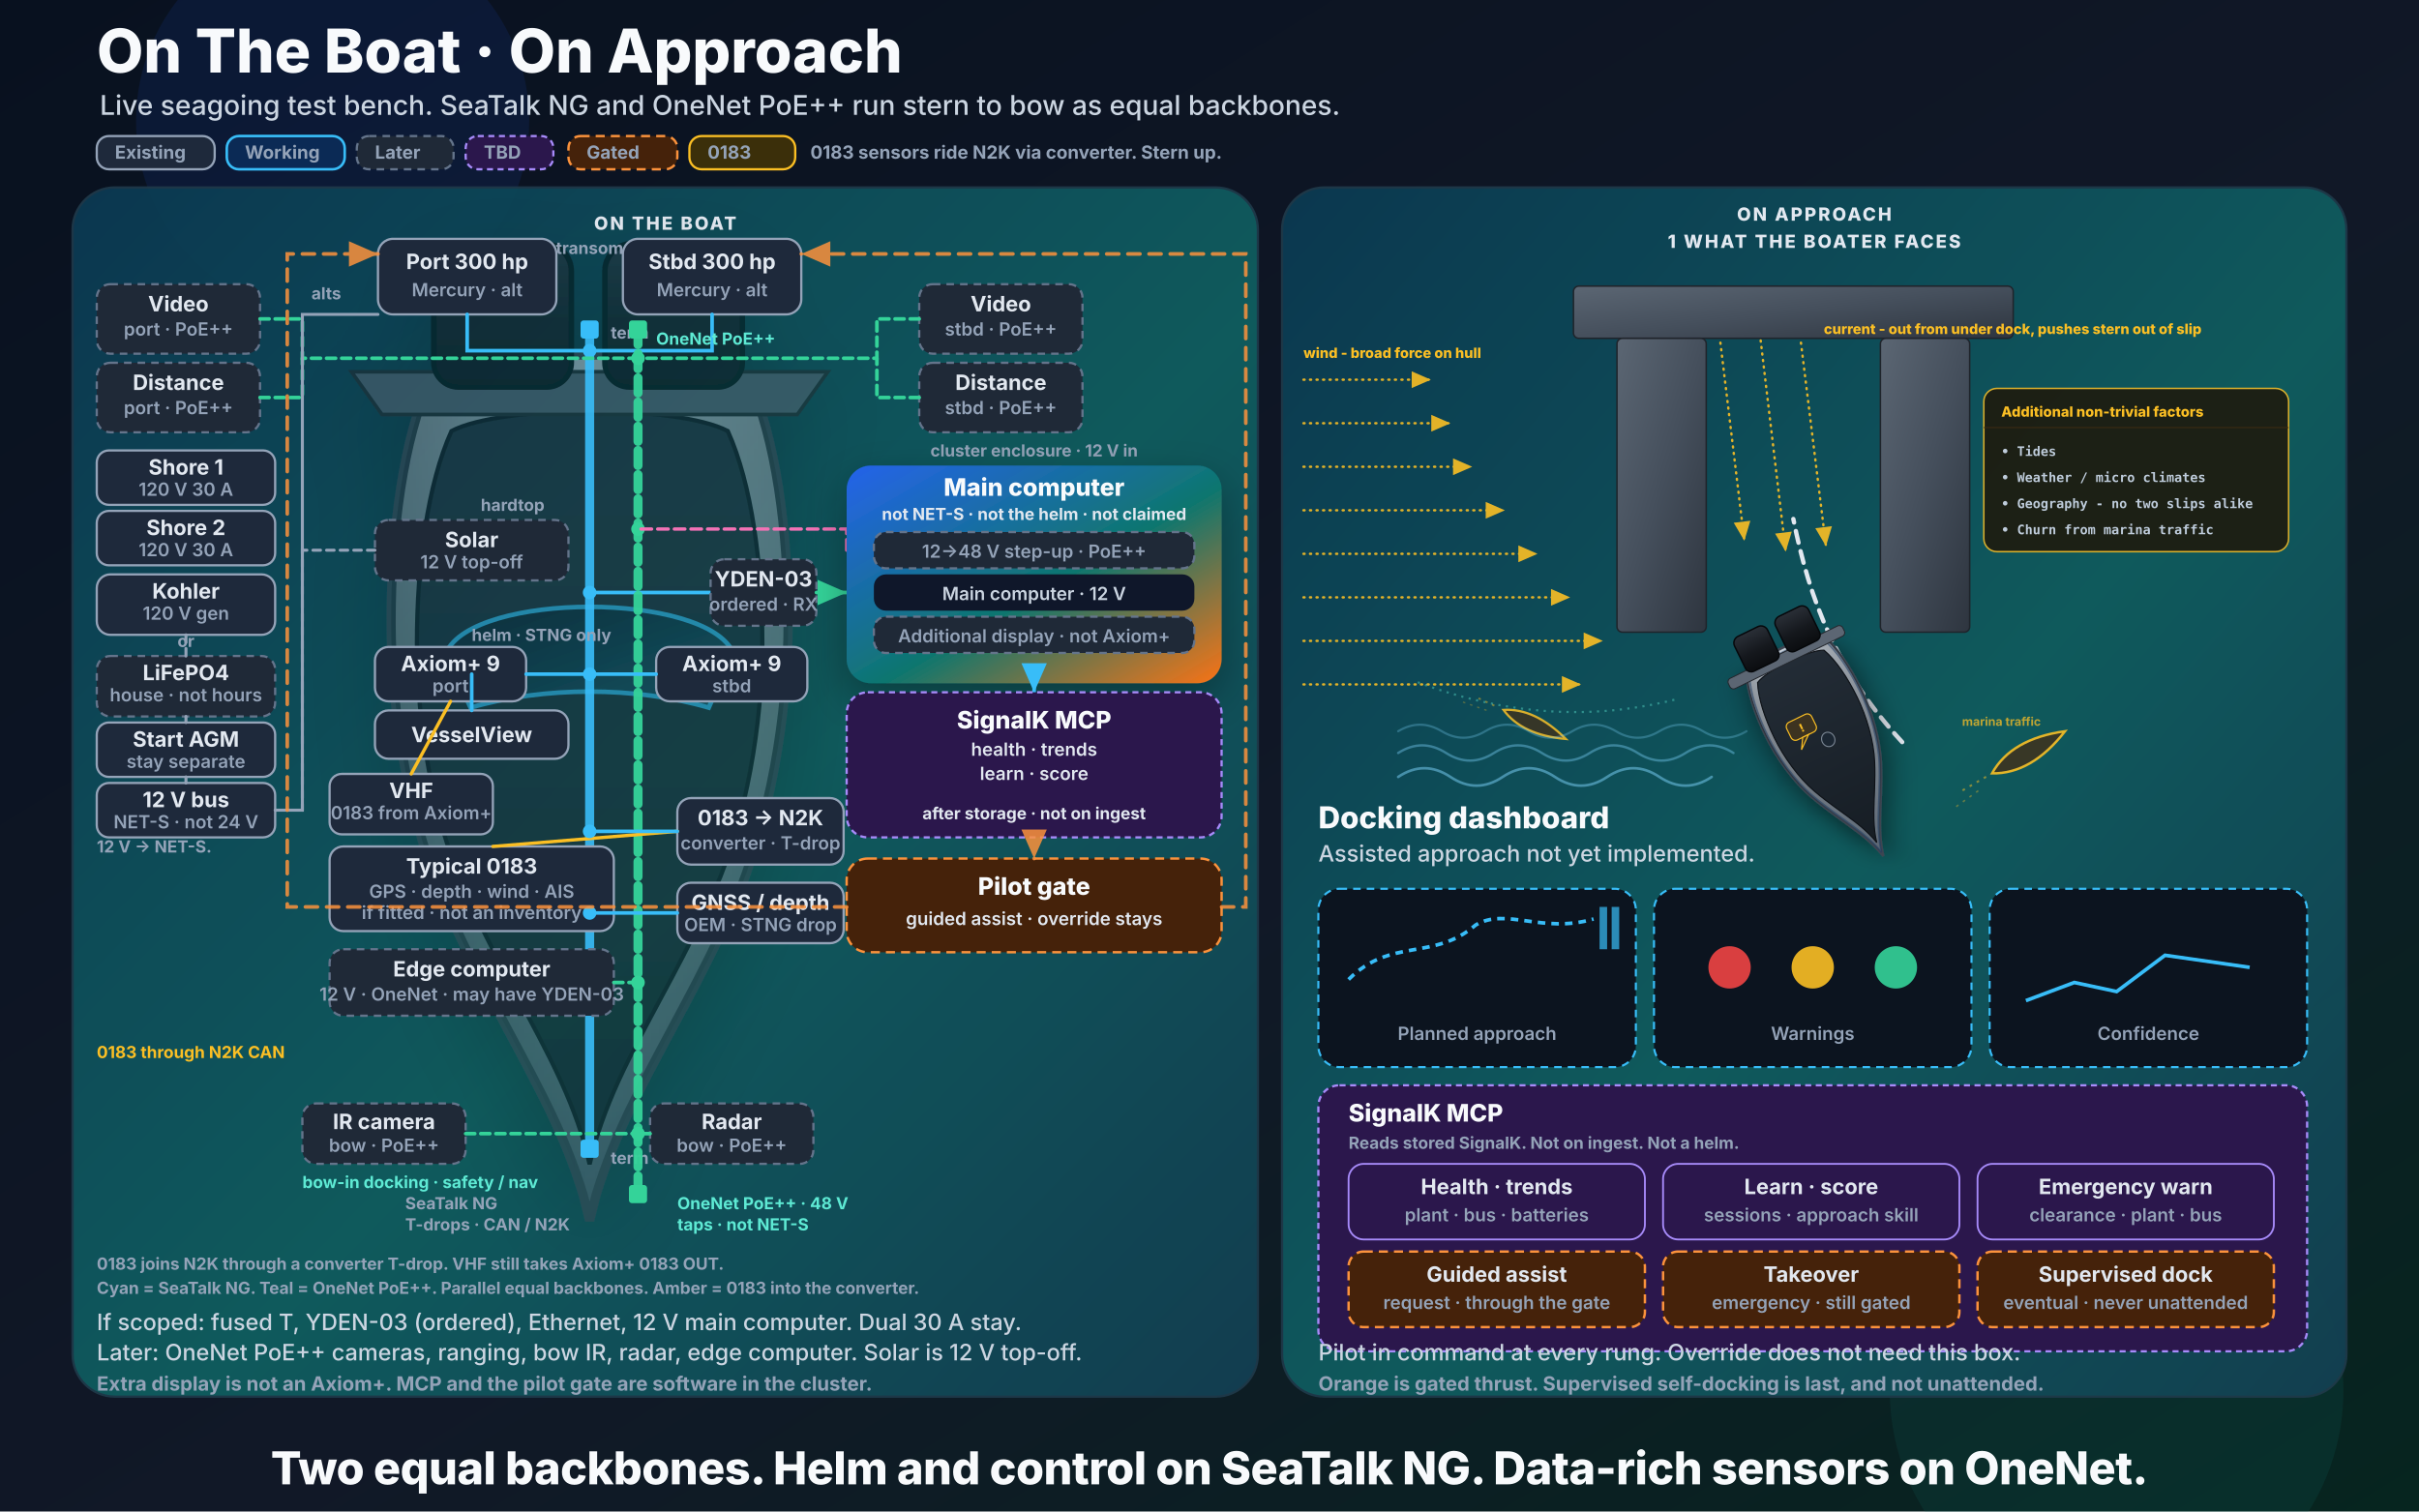
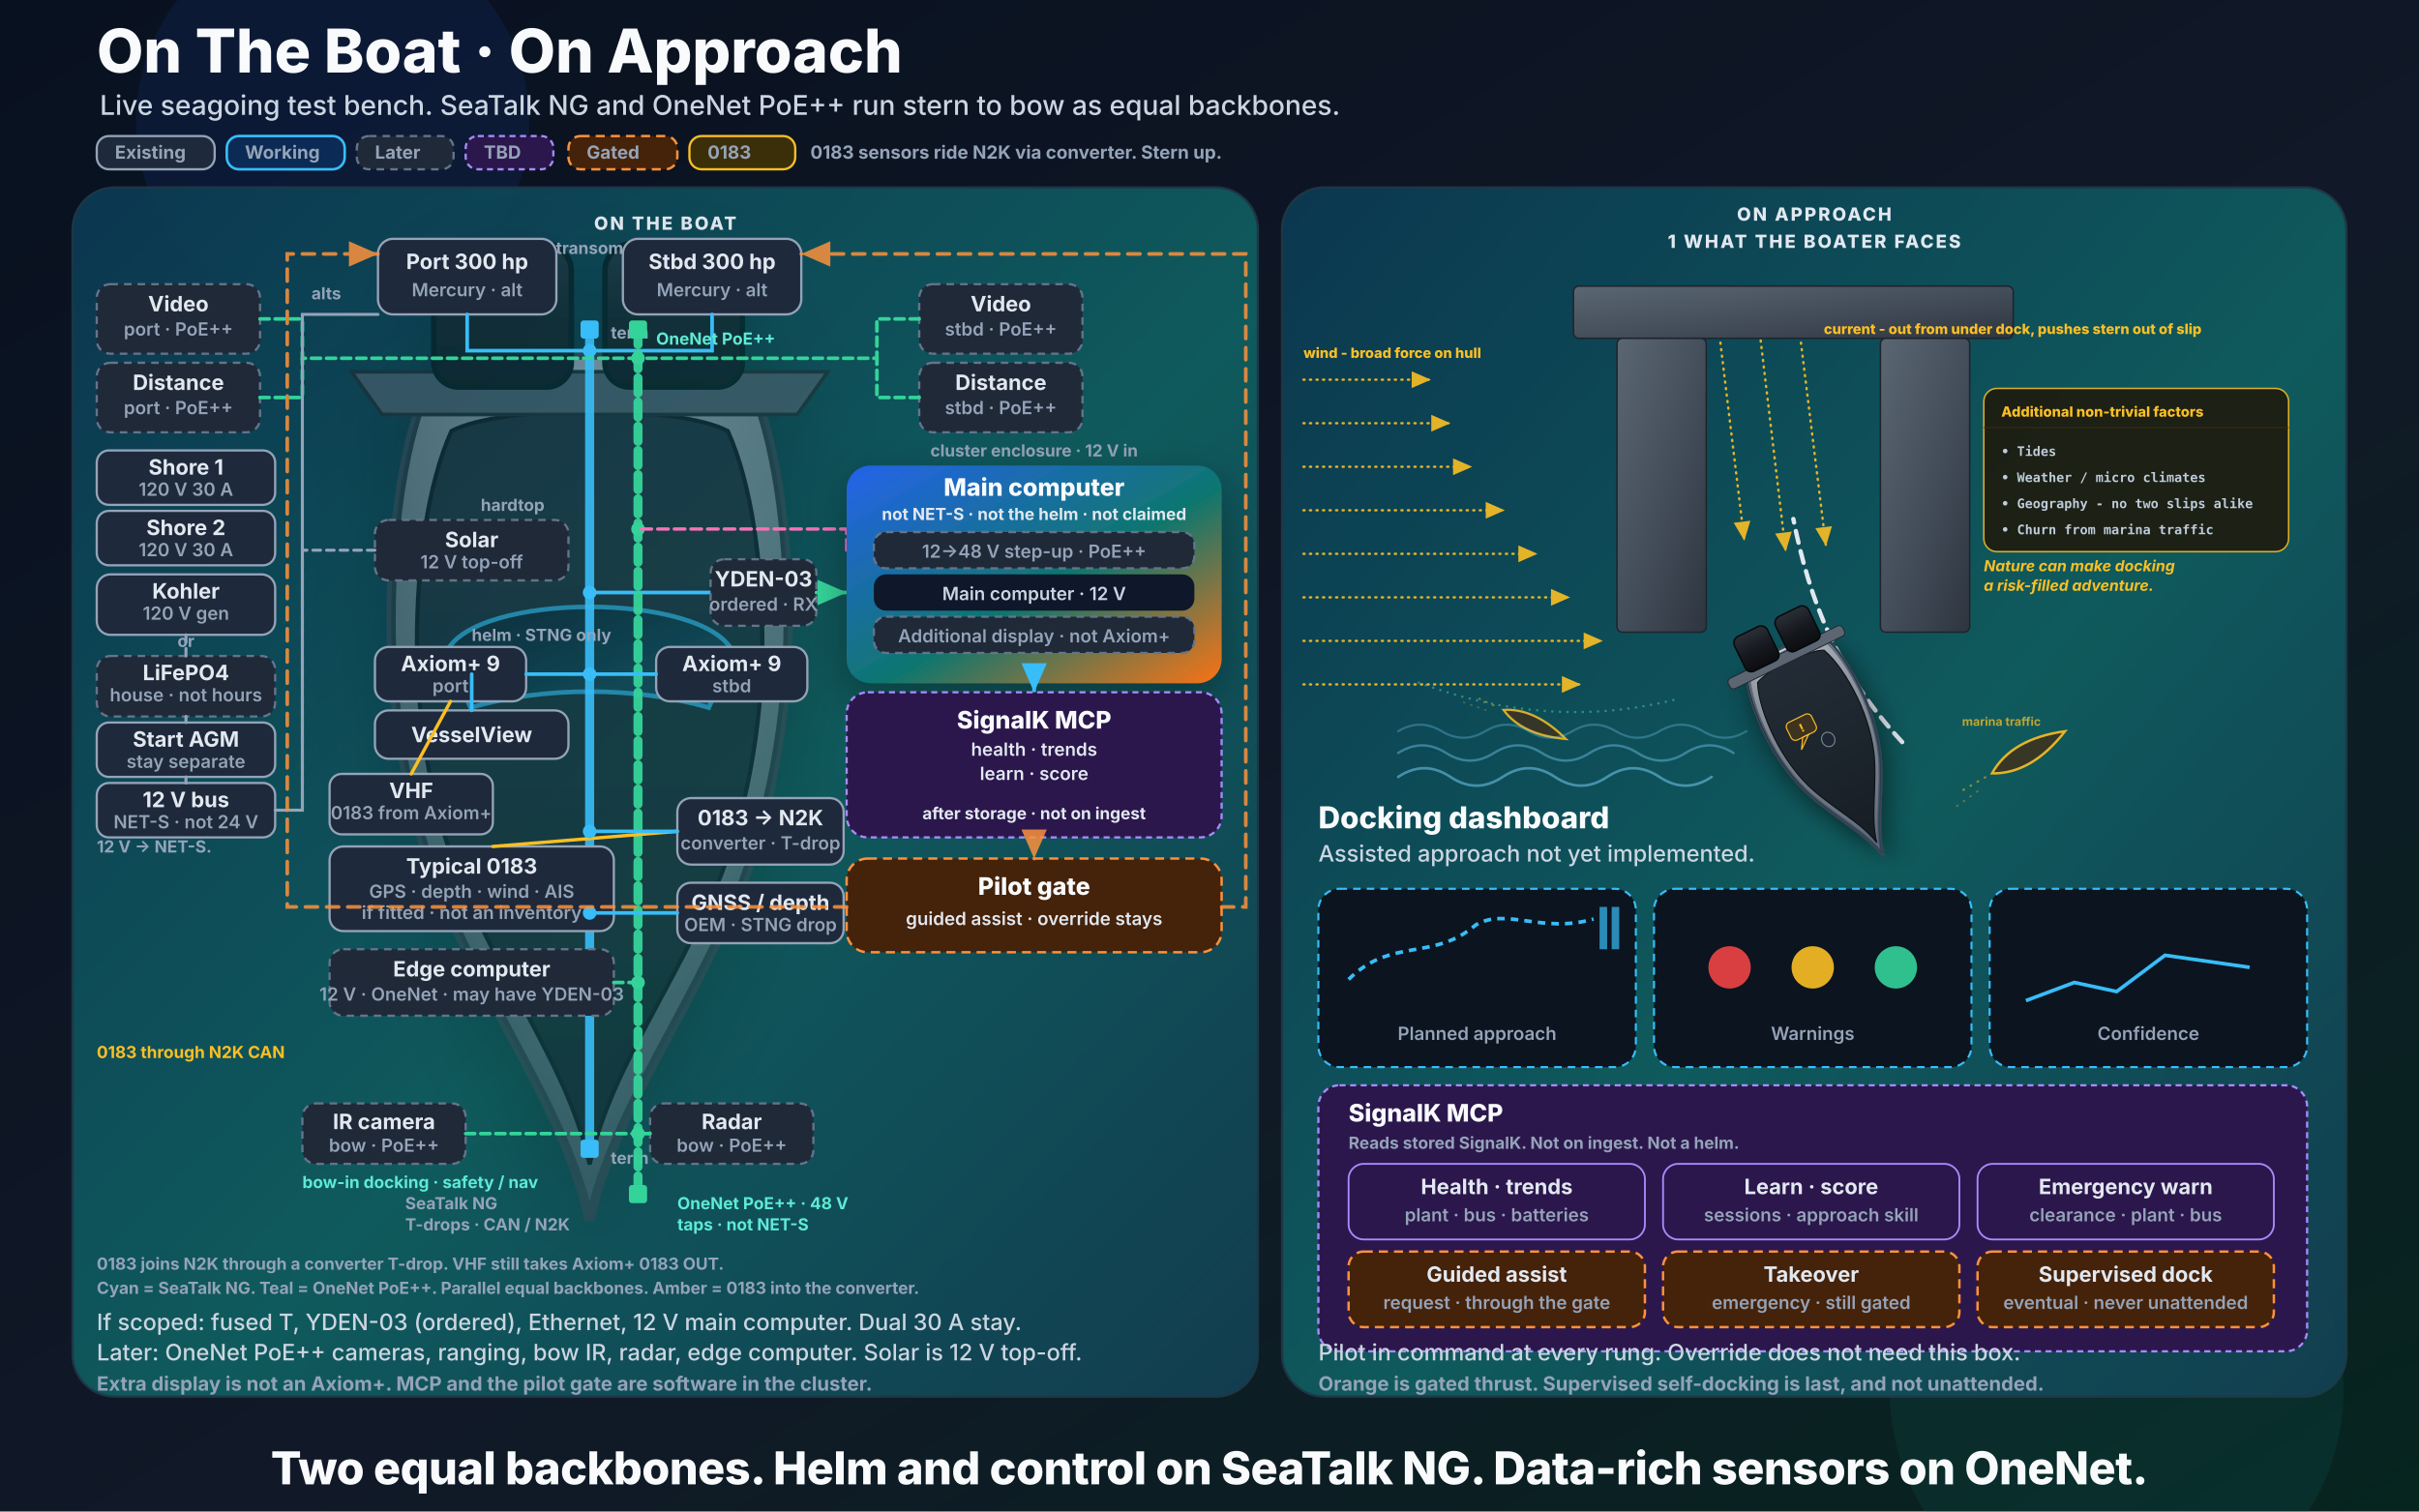
<svg xmlns="http://www.w3.org/2000/svg" width="1600" height="1000" viewBox="0 0 1600 1000" role="img" aria-labelledby="title desc">
  <defs>
    <linearGradient id="bg" x1="0" y1="0" x2="1" y2="1">
      <stop offset="0" stop-color="#08111f" />
      <stop offset="0.55" stop-color="#111827" />
      <stop offset="1" stop-color="#06251f" />
    </linearGradient>
    <linearGradient id="water" x1="0" y1="0" x2="1" y2="1">
      <stop offset="0" stop-color="#0b3a53" />
      <stop offset="0.55" stop-color="#0f5f61" />
      <stop offset="1" stop-color="#123f53" />
    </linearGradient>
    <linearGradient id="dock" x1="0" y1="0" x2="1" y2="1">
      <stop offset="0" stop-color="#5b6673" />
      <stop offset="0.5" stop-color="#454f5c" />
      <stop offset="1" stop-color="#2e353f" />
    </linearGradient>
    <linearGradient id="hull" x1="0" y1="1" x2="0" y2="0">
      <stop offset="0" stop-color="#54606d" />
      <stop offset="0.42" stop-color="#8b96a2" />
      <stop offset="0.78" stop-color="#b7c0cb" />
      <stop offset="1" stop-color="#c7cfd8" />
    </linearGradient>
    <linearGradient id="hullShade" x1="0" y1="0" x2="1" y2="0">
      <stop offset="0" stop-color="#000000" stop-opacity="0.28" />
      <stop offset="0.5" stop-color="#000000" stop-opacity="0" />
      <stop offset="1" stop-color="#000000" stop-opacity="0.22" />
    </linearGradient>
    <linearGradient id="deck" x1="0" y1="0" x2="0" y2="1">
      <stop offset="0" stop-color="#232c36" />
      <stop offset="1" stop-color="#161d24" />
    </linearGradient>
    <linearGradient id="darkGlass" x1="0" y1="0" x2="1" y2="1">
      <stop offset="0" stop-color="#0b1220" />
      <stop offset="1" stop-color="#164e63" />
    </linearGradient>
    <linearGradient id="cowl" x1="0" y1="0" x2="0" y2="1">
      <stop offset="0" stop-color="#2a2f37" />
      <stop offset="0.55" stop-color="#15181d" />
      <stop offset="1" stop-color="#0b0d10" />
    </linearGradient>
    <linearGradient id="cluster" x1="0" y1="0" x2="1" y2="1">
      <stop offset="0" stop-color="#2563eb" />
      <stop offset="0.55" stop-color="#0f766e" />
      <stop offset="1" stop-color="#f97316" />
    </linearGradient>
    <filter id="shadow" x="-20%" y="-20%" width="140%" height="140%">
      <feDropShadow dx="0" dy="10" stdDeviation="14" flood-color="#000" flood-opacity="0.32" />
    </filter>
    <filter id="hullshadow" x="-30%" y="-30%" width="160%" height="160%">
      <feDropShadow dx="0" dy="10" stdDeviation="14" flood-color="#000000" flood-opacity="0.5" />
    </filter>
    <marker id="arrowC" markerWidth="10" markerHeight="10" refX="8" refY="3.5" orient="auto">
      <path d="M0,0 L8,3.5 L0,7 z" fill="#38bdf8" />
    </marker>
    <marker id="arrowG" markerWidth="10" markerHeight="10" refX="8" refY="3.5" orient="auto">
      <path d="M0,0 L8,3.5 L0,7 z" fill="#34d399" />
    </marker>
    <marker id="arrowO" markerWidth="10" markerHeight="10" refX="8" refY="3.5" orient="auto">
      <path d="M0,0 L8,3.5 L0,7 z" fill="#fb923c" />
    </marker>
    <marker id="arrowH" markerWidth="10" markerHeight="10" refX="8" refY="3.5" orient="auto">
      <path d="M0,0 L8,3.5 L0,7 z" fill="#fbbf24" />
    </marker>
    <style>
      .title{font:800 40px -apple-system,BlinkMacSystemFont,"Segoe UI",sans-serif;fill:#f8fafc}
      .sub{font:500 18px -apple-system,BlinkMacSystemFont,"Segoe UI",sans-serif;fill:#cbd5e1}
      .h{font:800 20px -apple-system,BlinkMacSystemFont,"Segoe UI",sans-serif;fill:#f8fafc}
      .h2{font:800 16px -apple-system,BlinkMacSystemFont,"Segoe UI",sans-serif;fill:#f8fafc}
      .s{font:500 15px -apple-system,BlinkMacSystemFont,"Segoe UI",sans-serif;fill:#cbd5e1}
      .t{font:700 13px -apple-system,BlinkMacSystemFont,"Segoe UI",sans-serif;fill:#94a3b8}
      .key{font:700 12px -apple-system,BlinkMacSystemFont,"Segoe UI",sans-serif;fill:#94a3b8}
      .orient{font:800 12px -apple-system,BlinkMacSystemFont,"Segoe UI",sans-serif;fill:#e2e8f0;letter-spacing:1.3}
      .boxn{font:700 14px -apple-system,BlinkMacSystemFont,"Segoe UI",sans-serif;fill:#e2e8f0;text-anchor:middle}
      .boxs{font:600 12px -apple-system,BlinkMacSystemFont,"Segoe UI",sans-serif;fill:#94a3b8;text-anchor:middle}
      .tiny{font:700 11px -apple-system,BlinkMacSystemFont,"Segoe UI",sans-serif;fill:#94a3b8}
      .lede{font:800 13px -apple-system,BlinkMacSystemFont,"Segoe UI",sans-serif;letter-spacing:0}
      .mono{font:700 12px ui-monospace,SFMono-Regular,Menlo,Consolas,monospace;fill:#dbeafe;letter-spacing:0}
      .panel{fill:#111827;stroke:#263244;stroke-width:1.6;filter:url(#shadow)}
      .exist{fill:#1e293b;stroke:#94a3b8;stroke-width:1.5}
      .work{fill:#0b2a55;stroke:#38bdf8;stroke-width:1.7}
      .future{fill:#1f2937;stroke:#64748b;stroke-width:1.5;stroke-dasharray:5 4}
      .tbd{fill:#2b174c;stroke:#a78bfa;stroke-width:1.5;stroke-dasharray:4 3}
      .gate{fill:#45220a;stroke:#fb923c;stroke-width:1.6;stroke-dasharray:6 4}
      .laterView{fill:#0c141f;stroke:#38bdf8;stroke-width:1.4;stroke-dasharray:5 4}
      .n2k{stroke:#38bdf8;stroke-width:6;fill:none;stroke-linecap:round;opacity:0.9}
      .n2kdrop{stroke:#38bdf8;stroke-width:2.4;fill:none;stroke-linecap:round}
      .data{stroke:#38bdf8;stroke-width:2.4;fill:none;marker-end:url(#arrowC);stroke-linecap:round}
      .one{stroke:#34d399;stroke-width:6;fill:none;stroke-dasharray:10 6;stroke-linecap:round;opacity:0.95}
      .onedrop{stroke:#34d399;stroke-width:2.4;fill:none;stroke-dasharray:6 4;stroke-linecap:round}
      .oned{stroke:#34d399;stroke-width:2.4;fill:none;stroke-dasharray:7 5;marker-end:url(#arrowG);stroke-linecap:round}
      .eth{stroke:#34d399;stroke-width:2.4;fill:none;marker-end:url(#arrowG);stroke-linecap:round}
      .pwr{stroke:#94a3b8;stroke-width:2;fill:none;stroke-linecap:round}
      .pwrd{stroke:#94a3b8;stroke-width:2;fill:none;stroke-dasharray:5 4;stroke-linecap:round}
      .n0183{stroke:#fbbf24;stroke-width:2.2;fill:none;stroke-linecap:round}
      .act{stroke:#fb923c;stroke-width:2.4;fill:none;stroke-dasharray:8 6;marker-end:url(#arrowO);stroke-linecap:round;opacity:0.85}
      .plan{stroke:#e2e8f0;stroke-width:3.5;fill:none;stroke-dasharray:10 8;stroke-linecap:round;opacity:0.85}
      .reverse{stroke:#e2e8f0;stroke-width:4;fill:none;stroke-linecap:round;stroke-dasharray:11 8}
      .hazard{stroke:#fbbf24;stroke-width:2.2;fill:none;marker-end:url(#arrowH);stroke-dasharray:1 5;stroke-linecap:round;opacity:0.9}
      .v48{stroke:#f472b6;stroke-width:2.2;fill:none;stroke-dasharray:7 4;stroke-linecap:round;stroke-linejoin:round}
      .take{font:800 30px -apple-system,BlinkMacSystemFont,"Segoe UI",sans-serif;fill:#f8fafc;letter-spacing:-0.3px}
    </style>
  </defs>
  <rect width="1600" height="1000" fill="url(#bg)" />
  <circle cx="220" cy="80" r="130" fill="#1d4ed8" opacity="0.12" />
  <circle cx="1400" cy="920" r="150" fill="#0f766e" opacity="0.14" />
  <text x="64" y="48" class="title">On The Boat · On Approach</text>
  <text x="66" y="76" class="sub">Live seagoing test bench. SeaTalk NG and OneNet PoE++ run stern to bow as equal backbones.</text>
  <rect x="64" y="90" width="78" height="22" rx="8" class="exist" />
  <text x="76" y="105" class="key">Existing</text>
  <rect x="150" y="90" width="78" height="22" rx="8" class="work" />
  <text x="162" y="105" class="key">Working</text>
  <rect x="236" y="90" width="64" height="22" rx="8" class="future" />
  <text x="248" y="105" class="key">Later</text>
  <rect x="308" y="90" width="58" height="22" rx="8" class="tbd" />
  <text x="320" y="105" class="key">TBD</text>
  <rect x="376" y="90" width="72" height="22" rx="8" class="gate" />
  <text x="388" y="105" class="key">Gated</text>
  <rect x="456" y="90" width="70" height="22" rx="8" fill="#3b2f0a" stroke="#fbbf24" stroke-width="1.5" />
  <text x="468" y="105" class="key">0183</text>
  <text x="536" y="105" class="key">0183 sensors ride N2K via converter. Stern up.</text>
  <rect x="48" y="124" width="784" height="800" rx="28" fill="url(#water)" opacity="0.92" stroke="#1e3a4a" stroke-width="1.5" />
  <text x="440" y="152" text-anchor="middle" class="orient">ON THE BOAT</text>
  <g id="hull" opacity="0.5" transform="translate(390 250) scale(2.02) translate(-533 -332)" filter="url(#shadow)">
    <path d="M481 332 C472 352 468 382 468 412 C468 442 474 478 486 505 C496 528 508 548 518 568 C524 580 528 590 531 600 L533 608 L535 600 C538 590 542 580 548 568 C558 548 570 528 580 505 C592 478 598 442 598 412 C598 382 594 352 585 332 C566 322 500 322 481 332 Z" fill="url(#hull)" stroke="#3d4551" stroke-width="3" />
    <path d="M481 332 C472 352 468 382 468 412 C468 442 474 478 486 505 C496 528 508 548 518 568 C524 580 528 590 531 600 L533 608 L535 600 C538 590 542 580 548 568 C558 548 570 528 580 505 C592 478 598 442 598 412 C598 382 594 352 585 332 C566 322 500 322 481 332 Z" fill="url(#hullShade)" />
    <path d="M481 332 C472 352 468 382 468 412 C468 442 474 478 486 505 C496 528 508 548 518 568 C524 580 528 590 531 600 L533 608 L535 600 C538 590 542 580 548 568 C558 548 570 528 580 505 C592 478 598 442 598 412 C598 382 594 352 585 332 C566 322 500 322 481 332 Z" fill="url(#deck)" stroke="#0d1116" stroke-width="1.6" transform="translate(533 466) scale(0.87) translate(-533 -466)" />
    <path d="M455 330 L611 330 L601 344 L465 344 Z" fill="#5c6673" stroke="#22262c" stroke-width="1.2" />
    <path d="M491 288 h27 a9 9 0 0 1 9 9 v30 a8 8 0 0 1 -8 8 h-29 a8 8 0 0 1 -8 -8 v-30 a9 9 0 0 1 9 -9 Z" fill="url(#cowl)" stroke="#05070a" stroke-width="1.8" />
    <path d="M547 288 h27 a9 9 0 0 1 9 9 v30 a8 8 0 0 1 -8 8 h-29 a8 8 0 0 1 -8 -8 v-30 a9 9 0 0 1 9 -9 Z" fill="url(#cowl)" stroke="#05070a" stroke-width="1.8" />
    <path d="M486 422 C495 402 571 402 580 422 L572 440 C548 433 518 433 494 440 Z" fill="url(#darkGlass)" stroke="#38bdf8" stroke-width="1.5" />
  </g>
  <text x="390" y="168" text-anchor="middle" class="tiny">transom</text>
  <rect x="250" y="158" width="118" height="50" rx="10" class="exist" />
  <text x="309" y="178" class="boxn">Port 300 hp</text>
  <text x="309" y="196" class="boxs">Mercury · alt</text>
  <rect x="412" y="158" width="118" height="50" rx="10" class="exist" />
  <text x="471" y="178" class="boxn">Stbd 300 hp</text>
  <text x="471" y="196" class="boxs">Mercury · alt</text>
  <rect x="64" y="188" width="108" height="46" rx="9" class="future" />
  <text x="118" y="206" class="boxn">Video</text>
  <text x="118" y="222" class="boxs">port · PoE++</text>
  <rect x="64" y="240" width="108" height="46" rx="9" class="future" />
  <text x="118" y="258" class="boxn">Distance</text>
  <text x="118" y="274" class="boxs">port · PoE++</text>
  <rect x="608" y="188" width="108" height="46" rx="9" class="future" />
  <text x="662" y="206" class="boxn">Video</text>
  <text x="662" y="222" class="boxs">stbd · PoE++</text>
  <rect x="608" y="240" width="108" height="46" rx="9" class="future" />
  <text x="662" y="258" class="boxn">Distance</text>
  <text x="662" y="274" class="boxs">stbd · PoE++</text>
  <path d="M390 218 L390 760" class="n2k" />
  <rect x="384" y="212" width="12" height="12" rx="2" fill="#38bdf8" />
  <rect x="384" y="754" width="12" height="12" rx="2" fill="#38bdf8" />
  <text x="404" y="224" class="tiny">term</text>
  <text x="404" y="770" class="tiny">term</text>
  <path d="M309 208 L309 232 L390 232" class="n2kdrop" />
  <path d="M471 208 L471 232 L390 232" class="n2kdrop" />
  <circle cx="390" cy="232" r="4.5" fill="#38bdf8" />
  <path d="M390 392 L470 392" class="n2kdrop" />
  <circle cx="390" cy="392" r="4.5" fill="#38bdf8" />
  <text x="268" y="800" class="tiny">SeaTalk NG</text>
  <text x="268" y="814" class="tiny">T-drops · CAN / N2K</text>
  <rect x="470" y="370" width="70" height="44" rx="9" class="future" />
  <text x="505" y="388" class="boxn">YDEN-03</text>
  <text x="505" y="404" class="boxs">ordered · RX</text>
  <path d="M540 392 L560 392" class="eth" />
  <path d="M422 218 L422 790" class="one" />
  <rect x="416" y="212" width="12" height="12" rx="2" fill="#34d399" />
  <rect x="416" y="784" width="12" height="12" rx="2" fill="#34d399" />
  <path d="M172 211 H200 V237 H422" class="onedrop" />
  <path d="M172 263 H200 V237" class="onedrop" />
  <path d="M608 211 H580 V237 H422" class="onedrop" />
  <path d="M608 263 H580 V237" class="onedrop" />
  <circle cx="422" cy="237" r="4.5" fill="#34d399" />
  <circle cx="422" cy="350" r="4.5" fill="#34d399" />
  <circle cx="422" cy="650" r="4.5" fill="#34d399" />
  <circle cx="422" cy="750" r="4.5" fill="#34d399" />
  <path d="M560 364 V350 H422" class="v48" />
  <text x="434" y="228" class="tiny" style="fill:#5eead4">OneNet PoE++</text>
  <text x="448" y="800" class="tiny" style="fill:#5eead4">OneNet PoE++ · 48 V</text>
  <text x="448" y="814" class="tiny" style="fill:#5eead4">taps · not NET-S</text>
  <text x="318" y="338" class="tiny">hardtop</text>
  <rect x="248" y="344" width="128" height="40" rx="9" class="future" />
  <text x="312" y="362" class="boxn">Solar</text>
  <text x="312" y="376" class="boxs">12 V top-off</text>
  <path d="M248 364 H200 V536" class="pwrd" />
  <text x="312" y="424" class="tiny">helm · STNG only</text>
  <rect x="248" y="428" width="100" height="36" rx="9" class="exist" />
  <text x="298" y="444" class="boxn">Axiom+ 9</text>
  <text x="298" y="458" class="boxs">port</text>
  <path d="M348 446 H390" class="n2kdrop" />
  <rect x="434" y="428" width="100" height="36" rx="9" class="exist" />
  <text x="484" y="444" class="boxn">Axiom+ 9</text>
  <text x="484" y="458" class="boxs">stbd</text>
  <path d="M434 446 L390 446" class="n2kdrop" />
  <circle cx="390" cy="446" r="4.5" fill="#38bdf8" />
  <rect x="248" y="470" width="128" height="32" rx="9" class="exist" />
  <text x="312" y="491" class="boxn">VesselView</text>
  <path d="M312 470 V446" class="n2kdrop" />
  <rect x="218" y="512" width="108" height="40" rx="8" class="exist" />
  <text x="272" y="528" class="boxn">VHF</text>
  <text x="272" y="542" class="boxs">0183 from Axiom+</text>
  <rect x="218" y="560" width="188" height="56" rx="9" class="exist" />
  <text x="312" y="578" class="boxn">Typical 0183</text>
  <text x="312" y="594" class="boxs">GPS · depth · wind · AIS</text>
  <text x="312" y="608" class="boxs">if fitted · not an inventory</text>
  <rect x="448" y="528" width="110" height="44" rx="9" class="exist" />
  <text x="503" y="546" class="boxn">0183 → N2K</text>
  <text x="503" y="562" class="boxs">converter · T-drop</text>
  <path d="M326 560 L448 550" class="n0183" />
  <path d="M448 550 L390 550" class="n2kdrop" />
  <circle cx="390" cy="550" r="4.5" fill="#38bdf8" />
  <path d="M298 464 L272 512" class="n0183" />
  <rect x="448" y="584" width="110" height="40" rx="9" class="exist" />
  <text x="503" y="602" class="boxn">GNSS / depth</text>
  <text x="503" y="616" class="boxs">OEM · STNG drop</text>
  <path d="M448 604 L390 604" class="n2kdrop" />
  <circle cx="390" cy="604" r="4.5" fill="#38bdf8" />
  <text x="64" y="700" class="tiny" style="fill:#fbbf24">0183 through N2K CAN</text>
  <rect x="64" y="298" width="118" height="36" rx="8" class="exist" />
  <text x="123" y="314" class="boxn">Shore 1</text>
  <text x="123" y="328" class="boxs">120 V 30 A</text>
  <rect x="64" y="338" width="118" height="36" rx="8" class="exist" />
  <text x="123" y="354" class="boxn">Shore 2</text>
  <text x="123" y="368" class="boxs">120 V 30 A</text>
  <rect x="64" y="380" width="118" height="40" rx="9" class="exist" />
  <text x="123" y="396" class="boxn">Kohler</text>
  <text x="123" y="410" class="boxs">120 V gen</text>
  <text x="123" y="428" text-anchor="middle" class="tiny">or</text>
  <rect x="64" y="434" width="118" height="40" rx="9" class="future" />
  <text x="123" y="450" class="boxn">LiFePO4</text>
  <text x="123" y="464" class="boxs">house · not hours</text>
  <rect x="64" y="478" width="118" height="36" rx="8" class="exist" />
  <text x="123" y="494" class="boxn">Start AGM</text>
  <text x="123" y="508" class="boxs">stay separate</text>
  <rect x="64" y="518" width="118" height="36" rx="8" class="exist" />
  <text x="123" y="534" class="boxn">12 V bus</text>
  <text x="123" y="548" class="boxs">NET-S · not 24 V</text>
  <path d="M123 420 V434" class="pwrd" />
  <path d="M123 474 V478" class="pwr" />
  <path d="M123 514 V518" class="pwr" />
  <path d="M250 208 H200 V536 H182" class="pwr" />
  <text x="206" y="198" class="tiny">alts</text>
  <text x="64" y="564" class="tiny">12 V → NET-S.</text>
  <text x="684" y="302" text-anchor="middle" class="tiny">cluster enclosure · 12 V in</text>
  <rect x="560" y="308" width="248" height="144" rx="16" fill="url(#cluster)" filter="url(#shadow)" />
  <text x="684" y="328" text-anchor="middle" class="h2">Main computer</text>
  <text x="684" y="344" text-anchor="middle" class="tiny" style="fill:#e2e8f0">not NET-S · not the helm · not claimed</text>
  <rect x="578" y="352" width="212" height="24" rx="8" class="future" />
  <text x="684" y="369" text-anchor="middle" class="boxs">12→48 V step-up · PoE++</text>
  <rect x="578" y="380" width="212" height="24" rx="8" fill="#0f172a" />
  <text x="684" y="397" text-anchor="middle" class="boxs" style="fill:#cbd5e1">Main computer · 12 V</text>
  <rect x="578" y="408" width="212" height="24" rx="8" class="future" />
  <text x="684" y="425" text-anchor="middle" class="boxs">Additional display · not Axiom+</text>
  <rect x="218" y="628" width="188" height="44" rx="9" class="future" />
  <text x="312" y="646" class="boxn">Edge computer</text>
  <text x="312" y="662" class="boxs">12 V · OneNet · may have YDEN-03</text>
  <path d="M406 650 H422" class="onedrop" />
  <path d="M684 452 L684 458" class="data" />
  <rect x="560" y="458" width="248" height="96" rx="14" class="tbd" />
  <text x="684" y="482" text-anchor="middle" class="h2">SignalK MCP</text>
  <text x="684" y="500" text-anchor="middle" class="boxs" style="fill:#e2e8f0">health · trends</text>
  <text x="684" y="516" text-anchor="middle" class="boxs" style="fill:#e2e8f0">learn · score</text>
  <text x="684" y="542" text-anchor="middle" class="tiny" style="fill:#e2e8f0">after storage · not on ingest</text>
  <rect x="560" y="568" width="248" height="62" rx="14" class="gate" />
  <text x="684" y="592" text-anchor="middle" class="h2">Pilot gate</text>
  <text x="684" y="612" text-anchor="middle" class="boxs" style="fill:#e2e8f0">guided assist · override stays</text>
  <path d="M684 554 L684 568" class="act" />
  <path d="M560 600 H190 V168 H250" class="act" />
  <path d="M808 600 H824 V168 H530" class="act" />
  <rect x="200" y="730" width="108" height="40" rx="9" class="future" />
  <text x="254" y="747" class="boxn">IR camera</text>
  <text x="254" y="762" class="boxs">bow · PoE++</text>
  <path d="M308 750 H422" class="onedrop" />
  <rect x="430" y="730" width="108" height="40" rx="9" class="future" />
  <text x="484" y="747" class="boxn">Radar</text>
  <text x="484" y="762" class="boxs">bow · PoE++</text>
  <path d="M430 750 H422" class="onedrop" />
  <text x="200" y="786" class="tiny" style="fill:#5eead4">bow-in docking · safety / nav</text>
  <text x="64" y="840" class="tiny">0183 joins N2K through a converter T-drop. VHF still takes Axiom+ 0183 OUT.</text>
  <text x="64" y="856" class="tiny">Cyan = SeaTalk NG. Teal = OneNet PoE++. Parallel equal backbones. Amber = 0183 into the converter.</text>
  <text x="64" y="880" class="s">If scoped: fused T, YDEN-03 (ordered), Ethernet, 12 V main computer. Dual 30 A stay.</text>
  <text x="64" y="900" class="s">Later: OneNet PoE++ cameras, ranging, bow IR, radar, edge computer. Solar is 12 V top-off.</text>
  <text x="64" y="920" class="t">Extra display is not an Axiom+. MCP and the pilot gate are software in the cluster.</text>
  <rect x="848" y="124" width="704" height="800" rx="28" fill="url(#water)" opacity="0.92" stroke="#1e3a4a" stroke-width="1.5" />
  <text x="1200" y="146" text-anchor="middle" class="orient">ON APPROACH</text>
  <text x="1200" y="164" text-anchor="middle" class="orient">1  WHAT THE BOATER FACES</text>
  <g id="scene-approach" transform="translate(860 172) scale(0.72) translate(-92 -262)">
    <g id="slip-dock-approach">
      <rect x="343" y="286" width="404" height="48" rx="5" fill="url(#dock)" stroke="#1f242b" stroke-width="1.4" />
      <rect x="383" y="334" width="82" height="270" rx="5" fill="url(#dock)" stroke="#1f242b" stroke-width="1.4" />
      <rect x="625" y="334" width="82" height="270" rx="5" fill="url(#dock)" stroke="#1f242b" stroke-width="1.4" />
    </g>
    <path d="M645 705 C585 640 560 575 545 500" class="reverse" />
    <g id="wind-force">
      <path d="M95 372 L212 372" class="hazard" />
      <path d="M95 412 L230 412" class="hazard" />
      <path d="M95 452 L250 452" class="hazard" />
      <path d="M95 492 L280 492" class="hazard" />
      <path d="M95 532 L310 532" class="hazard" />
      <path d="M95 572 L340 572" class="hazard" />
      <path d="M95 612 L370 612" class="hazard" />
      <path d="M95 652 L350 652" class="hazard" />
      <text x="95" y="352" class="lede" fill="#fbbf24">wind - broad force on hull</text>
    </g>
    <g id="current-force">
      <path d="M478 338 L500 520" class="hazard" />
      <path d="M515 336 L538 530" class="hazard" />
      <path d="M552 338 L575 525" class="hazard" />
      <text x="573" y="330" class="lede" fill="#fbbf24">current - out from under dock, pushes stern out of slip</text>
    </g>
    <path d="M200 650 C280 680 360 686 440 665" stroke="#5eead4" stroke-width="2" opacity="0.4" fill="none" stroke-dasharray="2 5" />
    <g id="traffic-boat-2">
      <g transform="translate(310 690) rotate(25) scale(1.15) translate(-230 -572)">
        <path d="M200 572 Q222 560 255 572 Q222 584 200 572 Z" fill="#3d3320" stroke="#fbbf24" stroke-width="1.8" opacity="0.85" />
        <path d="M178 572 L196 572" stroke="#fbbf24" stroke-width="1.5" opacity="0.45" stroke-dasharray="2 4" />
        <path d="M168 580 L188 578" stroke="#fbbf24" stroke-width="1.1" opacity="0.3" stroke-dasharray="2 4" />
      </g>
    </g>
    <g id="waves-graphic" stroke="#7dd3fc" fill="none" stroke-linecap="round" transform="translate(90 95)">
      <path d="M92 600 Q112 588 132 600 Q152 612 172 600 Q192 588 212 600 Q232 612 252 600 Q272 588 292 600 Q312 612 332 600 Q352 588 372 600 Q392 612 412 600" stroke-width="2" opacity="0.3" />
      <path d="M92 620 Q114 606 136 620 Q158 634 180 620 Q202 606 224 620 Q246 634 268 620 Q290 606 312 620 Q334 634 356 620 Q378 606 400 620" stroke-width="2.2" opacity="0.4" />
      <path d="M92 642 Q116 626 140 642 Q164 658 188 642 Q212 626 236 642 Q260 658 284 642 Q308 626 332 642 Q356 658 380 642" stroke-width="2.4" opacity="0.5" />
    </g>
    <g id="variability-list">
      <rect x="720" y="380" width="280" height="150" rx="12" fill="#1f1608" opacity="0.85" stroke="#fbbf24" stroke-width="1.4" />
      <text x="736" y="406" class="lede" fill="#fbbf24" style="font-size:13px">Additional non-trivial factors</text>
      <line x1="720" y1="416" x2="1000" y2="416" stroke="#3a2a12" stroke-width="1" />
      <text x="736" y="442" class="mono" opacity="0.85">• Tides</text>
      <text x="736" y="466" class="mono" opacity="0.85">• Weather / micro climates</text>
      <text x="736" y="490" class="mono" opacity="0.85">• Geography - no two slips alike</text>
      <text x="736" y="514" class="mono" opacity="0.85">• Churn from marina traffic</text>
+       <text x="720" y="548" style="font:italic 700 14px -apple-system,BlinkMacSystemFont,'Segoe UI',sans-serif;fill:#fbbf24">Nature can make docking</text>
+       <text x="720" y="566" style="font:italic 700 14px -apple-system,BlinkMacSystemFont,'Segoe UI',sans-serif;fill:#fbbf24">a risk-filled adventure.</text>
    </g>
    <g id="traffic-boat">
      <g transform="translate(-40 125) rotate(-30 800 590) translate(800 590) scale(1.25) translate(-800 -590)">
        <path d="M770 590 Q795 575 832 590 Q795 605 770 590 Z" fill="#3d3320" stroke="#fbbf24" stroke-width="1.8" opacity="0.9" />
        <path d="M745 590 L765 590" stroke="#fbbf24" stroke-width="1.5" opacity="0.5" stroke-dasharray="2 4" />
        <path d="M735 598 L755 596" stroke="#fbbf24" stroke-width="1.2" opacity="0.35" stroke-dasharray="2 4" />
      </g>
      <text x="700" y="690" class="tiny" style="fill:#fbbf24" opacity="0.75">marina traffic</text>
    </g>
    <g id="boat-approach" transform="translate(48 248) rotate(-26 533 466) translate(533 466) scale(0.75) translate(-533 -466)">
      <path d="M481 332 C472 352 468 382 468 412 C468 442 474 478 486 505 C496 528 508 548 518 568 C524 580 528 590 531 600 L533 608 L535 600 C538 590 542 580 548 568 C558 548 570 528 580 505 C592 478 598 442 598 412 C598 382 594 352 585 332 C566 322 500 322 481 332 Z" fill="url(#hull)" stroke="#3d4551" stroke-width="3" filter="url(#hullshadow)" />
      <path d="M481 332 C472 352 468 382 468 412 C468 442 474 478 486 505 C496 528 508 548 518 568 C524 580 528 590 531 600 L533 608 L535 600 C538 590 542 580 548 568 C558 548 570 528 580 505 C592 478 598 442 598 412 C598 382 594 352 585 332 C566 322 500 322 481 332 Z" fill="url(#hullShade)" />
      <path d="M481 332 C472 352 468 382 468 412 C468 442 474 478 486 505 C496 528 508 548 518 568 C524 580 528 590 531 600 L533 608 L535 600 C538 590 542 580 548 568 C558 548 570 528 580 505 C592 478 598 442 598 412 C598 382 594 352 585 332 C566 322 500 322 481 332 Z" fill="none" stroke="#1e3a5f" stroke-width="2.2" opacity="0.55" transform="translate(533 466) scale(0.965) translate(-533 -466)" />
      <path d="M481 332 C472 352 468 382 468 412 C468 442 474 478 486 505 C496 528 508 548 518 568 C524 580 528 590 531 600 L533 608 L535 600 C538 590 542 580 548 568 C558 548 570 528 580 505 C592 478 598 442 598 412 C598 382 594 352 585 332 C566 322 500 322 481 332 Z" fill="url(#deck)" stroke="#0d1116" stroke-width="1.6" transform="translate(533 466) scale(0.87) translate(-533 -466)" />
      <rect x="455" y="330" width="156" height="14" rx="5" fill="#5c6673" stroke="#22262c" stroke-width="1.2" />
      <path d="M491 288 h27 a9 9 0 0 1 9 9 v30 a8 8 0 0 1 -8 8 h-29 a8 8 0 0 1 -8 -8 v-30 a9 9 0 0 1 9 -9 Z" fill="url(#cowl)" stroke="#05070a" stroke-width="1.8" />
      <path d="M547 288 h27 a9 9 0 0 1 9 9 v30 a8 8 0 0 1 -8 8 h-29 a8 8 0 0 1 -8 -8 v-30 a9 9 0 0 1 9 -9 Z" fill="url(#cowl)" stroke="#05070a" stroke-width="1.8" />
      <ellipse cx="535" cy="450" rx="8" ry="9" fill="#1c2733" stroke="#7c8794" stroke-width="1.3" />
      <g id="passenger-pressure">
        <rect x="495" y="410" width="34" height="24" rx="6" fill="#3d3320" stroke="#fbbf24" stroke-width="1.4" />
        <path d="M508 434 L500 447 L516 434 Z" fill="#3d3320" stroke="#fbbf24" stroke-width="1.4" />
        <text x="512" y="428" text-anchor="middle" style="font:800 14px -apple-system,BlinkMacSystemFont,'Segoe UI',sans-serif;fill:#fbbf24">!</text>
      </g>
    </g>
  </g>
  <text x="872" y="548" class="h">Docking dashboard</text>
  <text x="872" y="570" class="s">Assisted approach not yet implemented.</text>
  <rect x="872" y="588" width="210" height="118" rx="14" class="laterView" />
  <path d="M892 648 C920 620 948 636 976 612 C996 600 1020 618 1054 608" stroke="#38bdf8" stroke-width="2.4" fill="none" stroke-dasharray="5 4" />
  <rect x="1058" y="600" width="5" height="28" fill="#38bdf8" opacity="0.7" />
  <rect x="1066" y="600" width="5" height="28" fill="#38bdf8" opacity="0.7" />
  <text x="977" y="688" text-anchor="middle" class="boxs">Planned approach</text>
  <rect x="1094" y="588" width="210" height="118" rx="14" class="laterView" />
  <circle cx="1144" cy="640" r="14" fill="#ef4444" opacity="0.9" />
  <circle cx="1199" cy="640" r="14" fill="#fbbf24" opacity="0.9" />
  <circle cx="1254" cy="640" r="14" fill="#34d399" opacity="0.9" />
  <text x="1199" y="688" text-anchor="middle" class="boxs">Warnings</text>
  <rect x="1316" y="588" width="210" height="118" rx="14" class="laterView" />
  <path d="M1340 662 L1372 650 L1400 656 L1432 632 L1488 640" stroke="#38bdf8" stroke-width="2.4" fill="none" />
  <text x="1421" y="688" text-anchor="middle" class="boxs">Confidence</text>
  <rect x="872" y="718" width="654" height="176" rx="14" class="tbd" />
  <text x="892" y="742" class="h2">SignalK MCP</text>
  <text x="892" y="760" class="tiny">Reads stored SignalK. Not on ingest. Not a helm.</text>
  <rect x="892" y="770" width="196" height="50" rx="10" fill="#2b174c" stroke="#a78bfa" stroke-width="1.2" />
  <text x="990" y="790" text-anchor="middle" class="boxn">Health · trends</text>
  <text x="990" y="808" text-anchor="middle" class="boxs">plant · bus · batteries</text>
  <rect x="1100" y="770" width="196" height="50" rx="10" fill="#2b174c" stroke="#a78bfa" stroke-width="1.2" />
  <text x="1198" y="790" text-anchor="middle" class="boxn">Learn · score</text>
  <text x="1198" y="808" text-anchor="middle" class="boxs">sessions · approach skill</text>
  <rect x="1308" y="770" width="196" height="50" rx="10" fill="#2b174c" stroke="#a78bfa" stroke-width="1.2" />
  <text x="1406" y="790" text-anchor="middle" class="boxn">Emergency warn</text>
  <text x="1406" y="808" text-anchor="middle" class="boxs">clearance · plant · bus</text>
  <rect x="892" y="828" width="196" height="50" rx="10" class="gate" />
  <text x="990" y="848" text-anchor="middle" class="boxn">Guided assist</text>
  <text x="990" y="866" text-anchor="middle" class="boxs">request · through the gate</text>
  <rect x="1100" y="828" width="196" height="50" rx="10" class="gate" />
  <text x="1198" y="848" text-anchor="middle" class="boxn">Takeover</text>
  <text x="1198" y="866" text-anchor="middle" class="boxs">emergency · still gated</text>
  <rect x="1308" y="828" width="196" height="50" rx="10" class="gate" />
  <text x="1406" y="848" text-anchor="middle" class="boxn">Supervised dock</text>
  <text x="1406" y="866" text-anchor="middle" class="boxs">eventual · never unattended</text>
  <text x="872" y="900" class="s">Pilot in command at every rung. Override does not need this box.</text>
  <text x="872" y="920" class="t">Orange is gated thrust. Supervised self-docking is last, and not unattended.</text>
  <text x="800" y="982" text-anchor="middle" class="take">Two equal backbones. Helm and control on SeaTalk NG. Data-rich sensors on OneNet.</text>
</svg>
